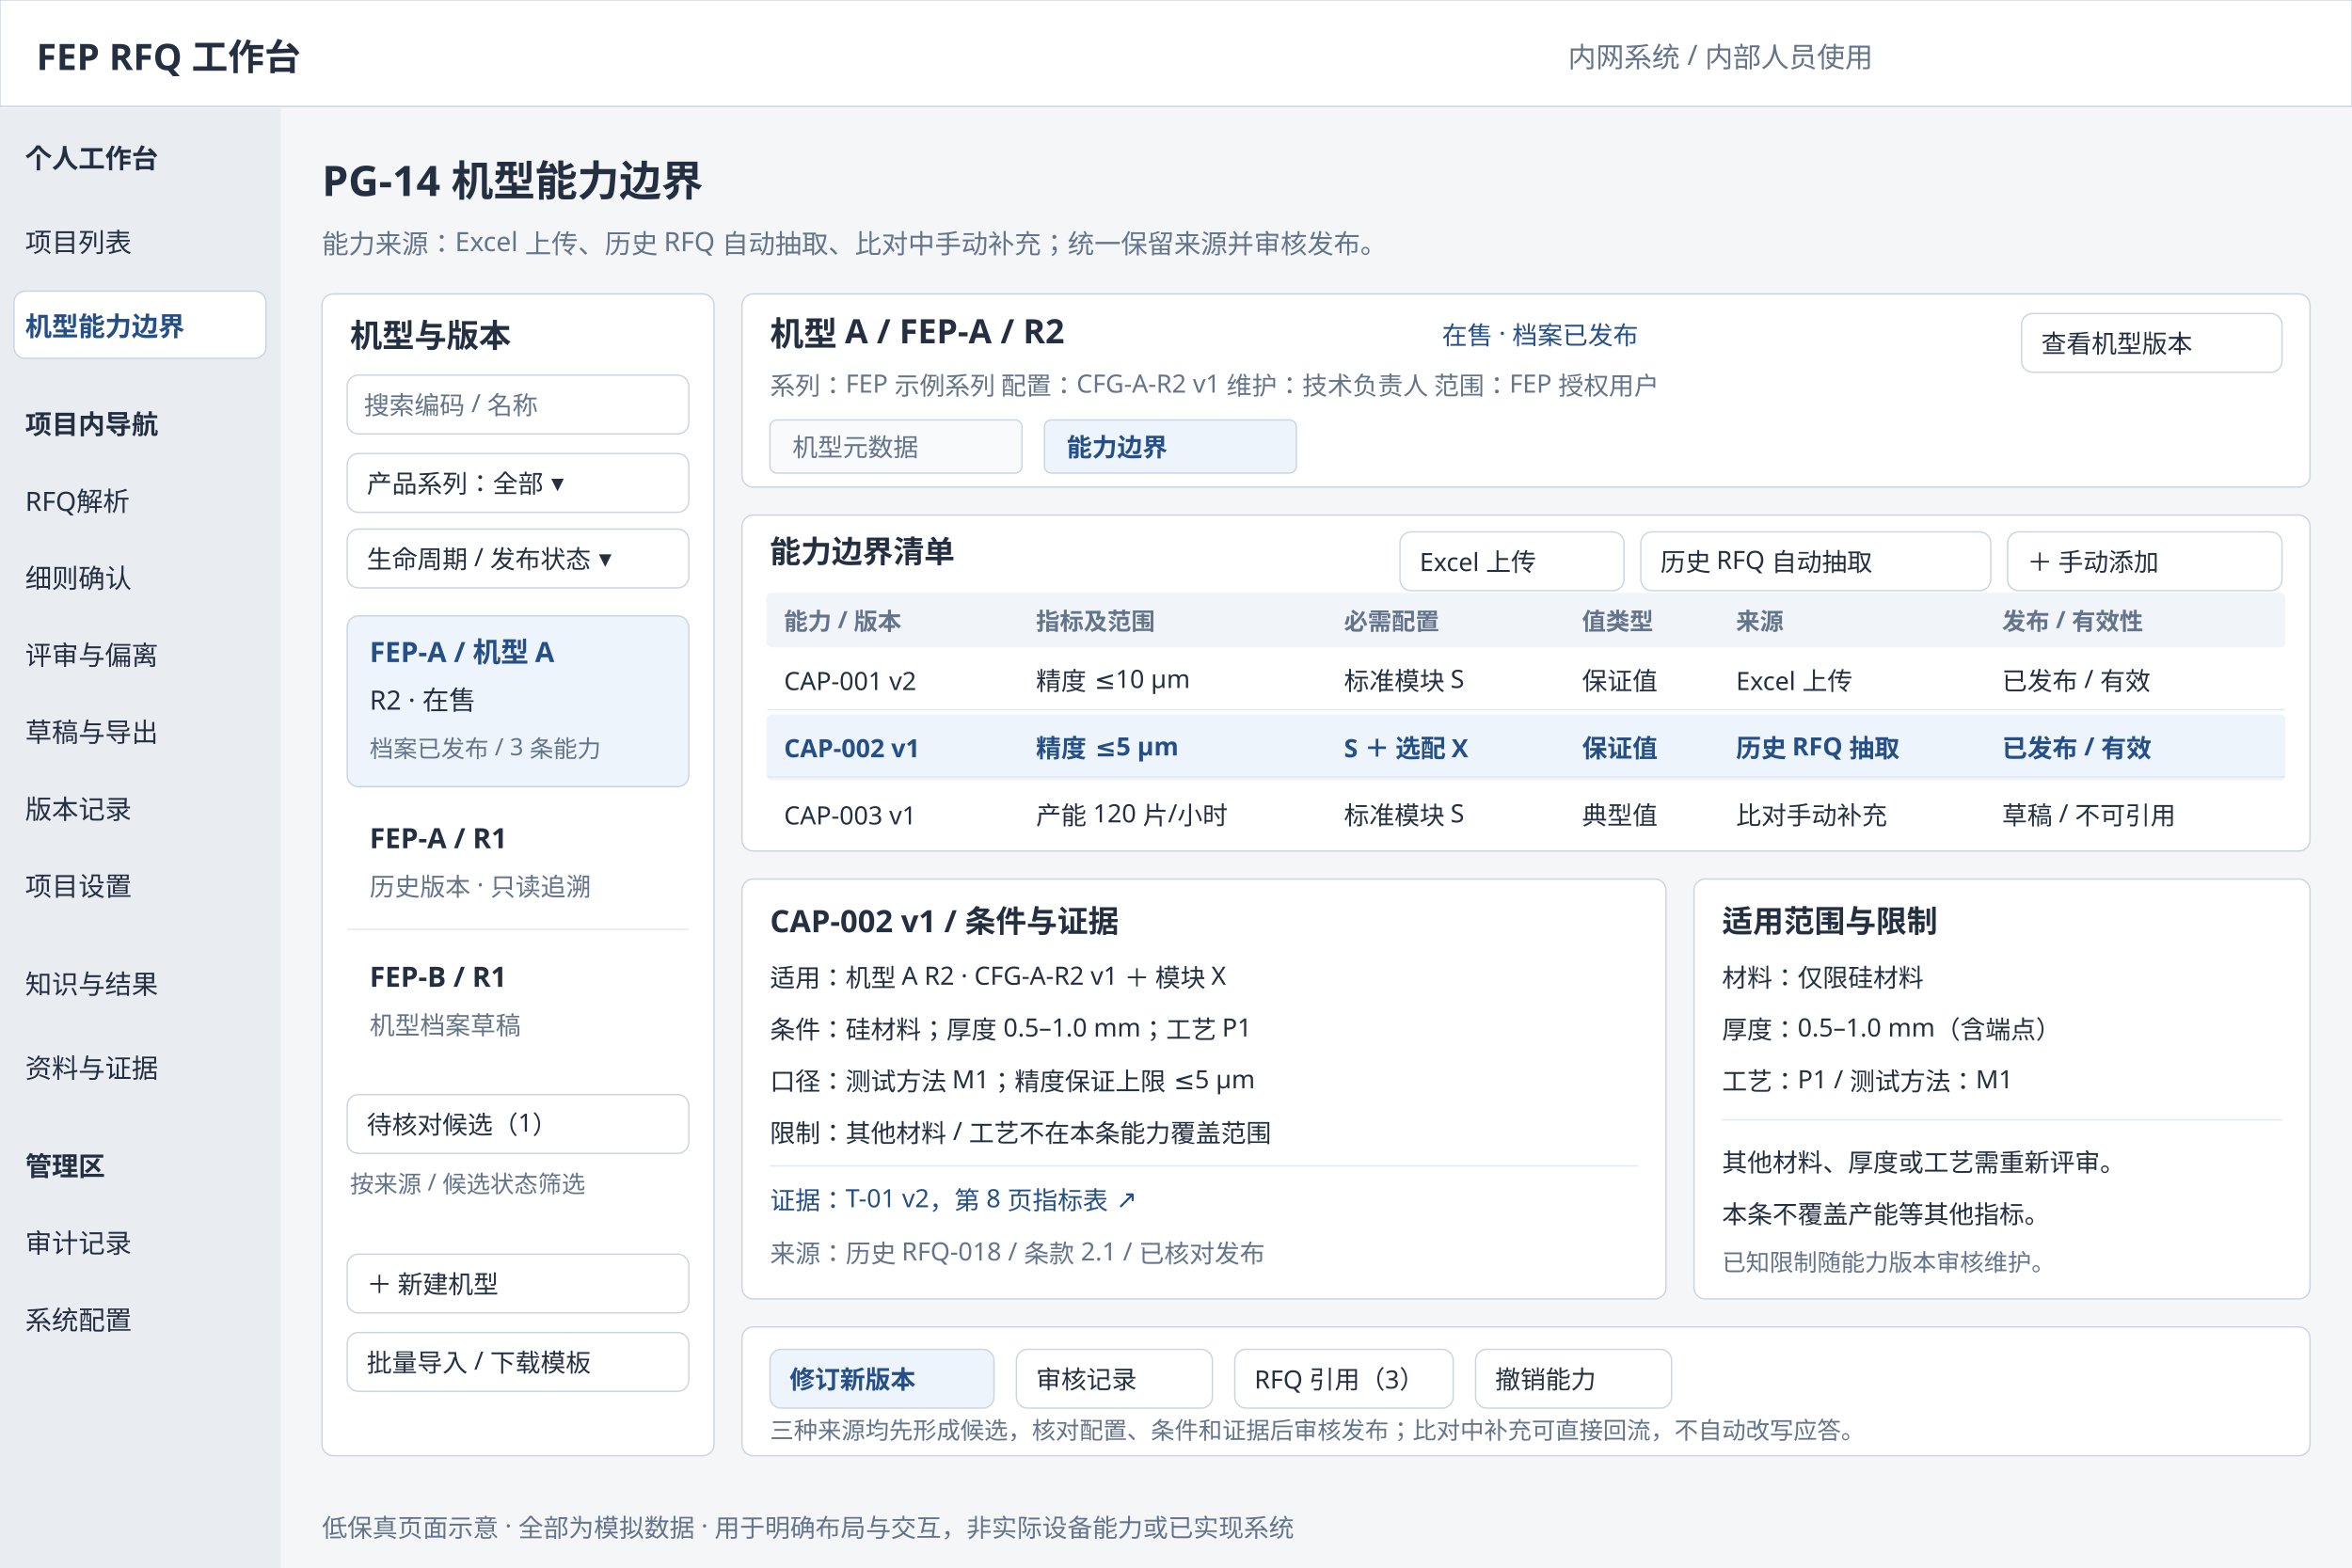
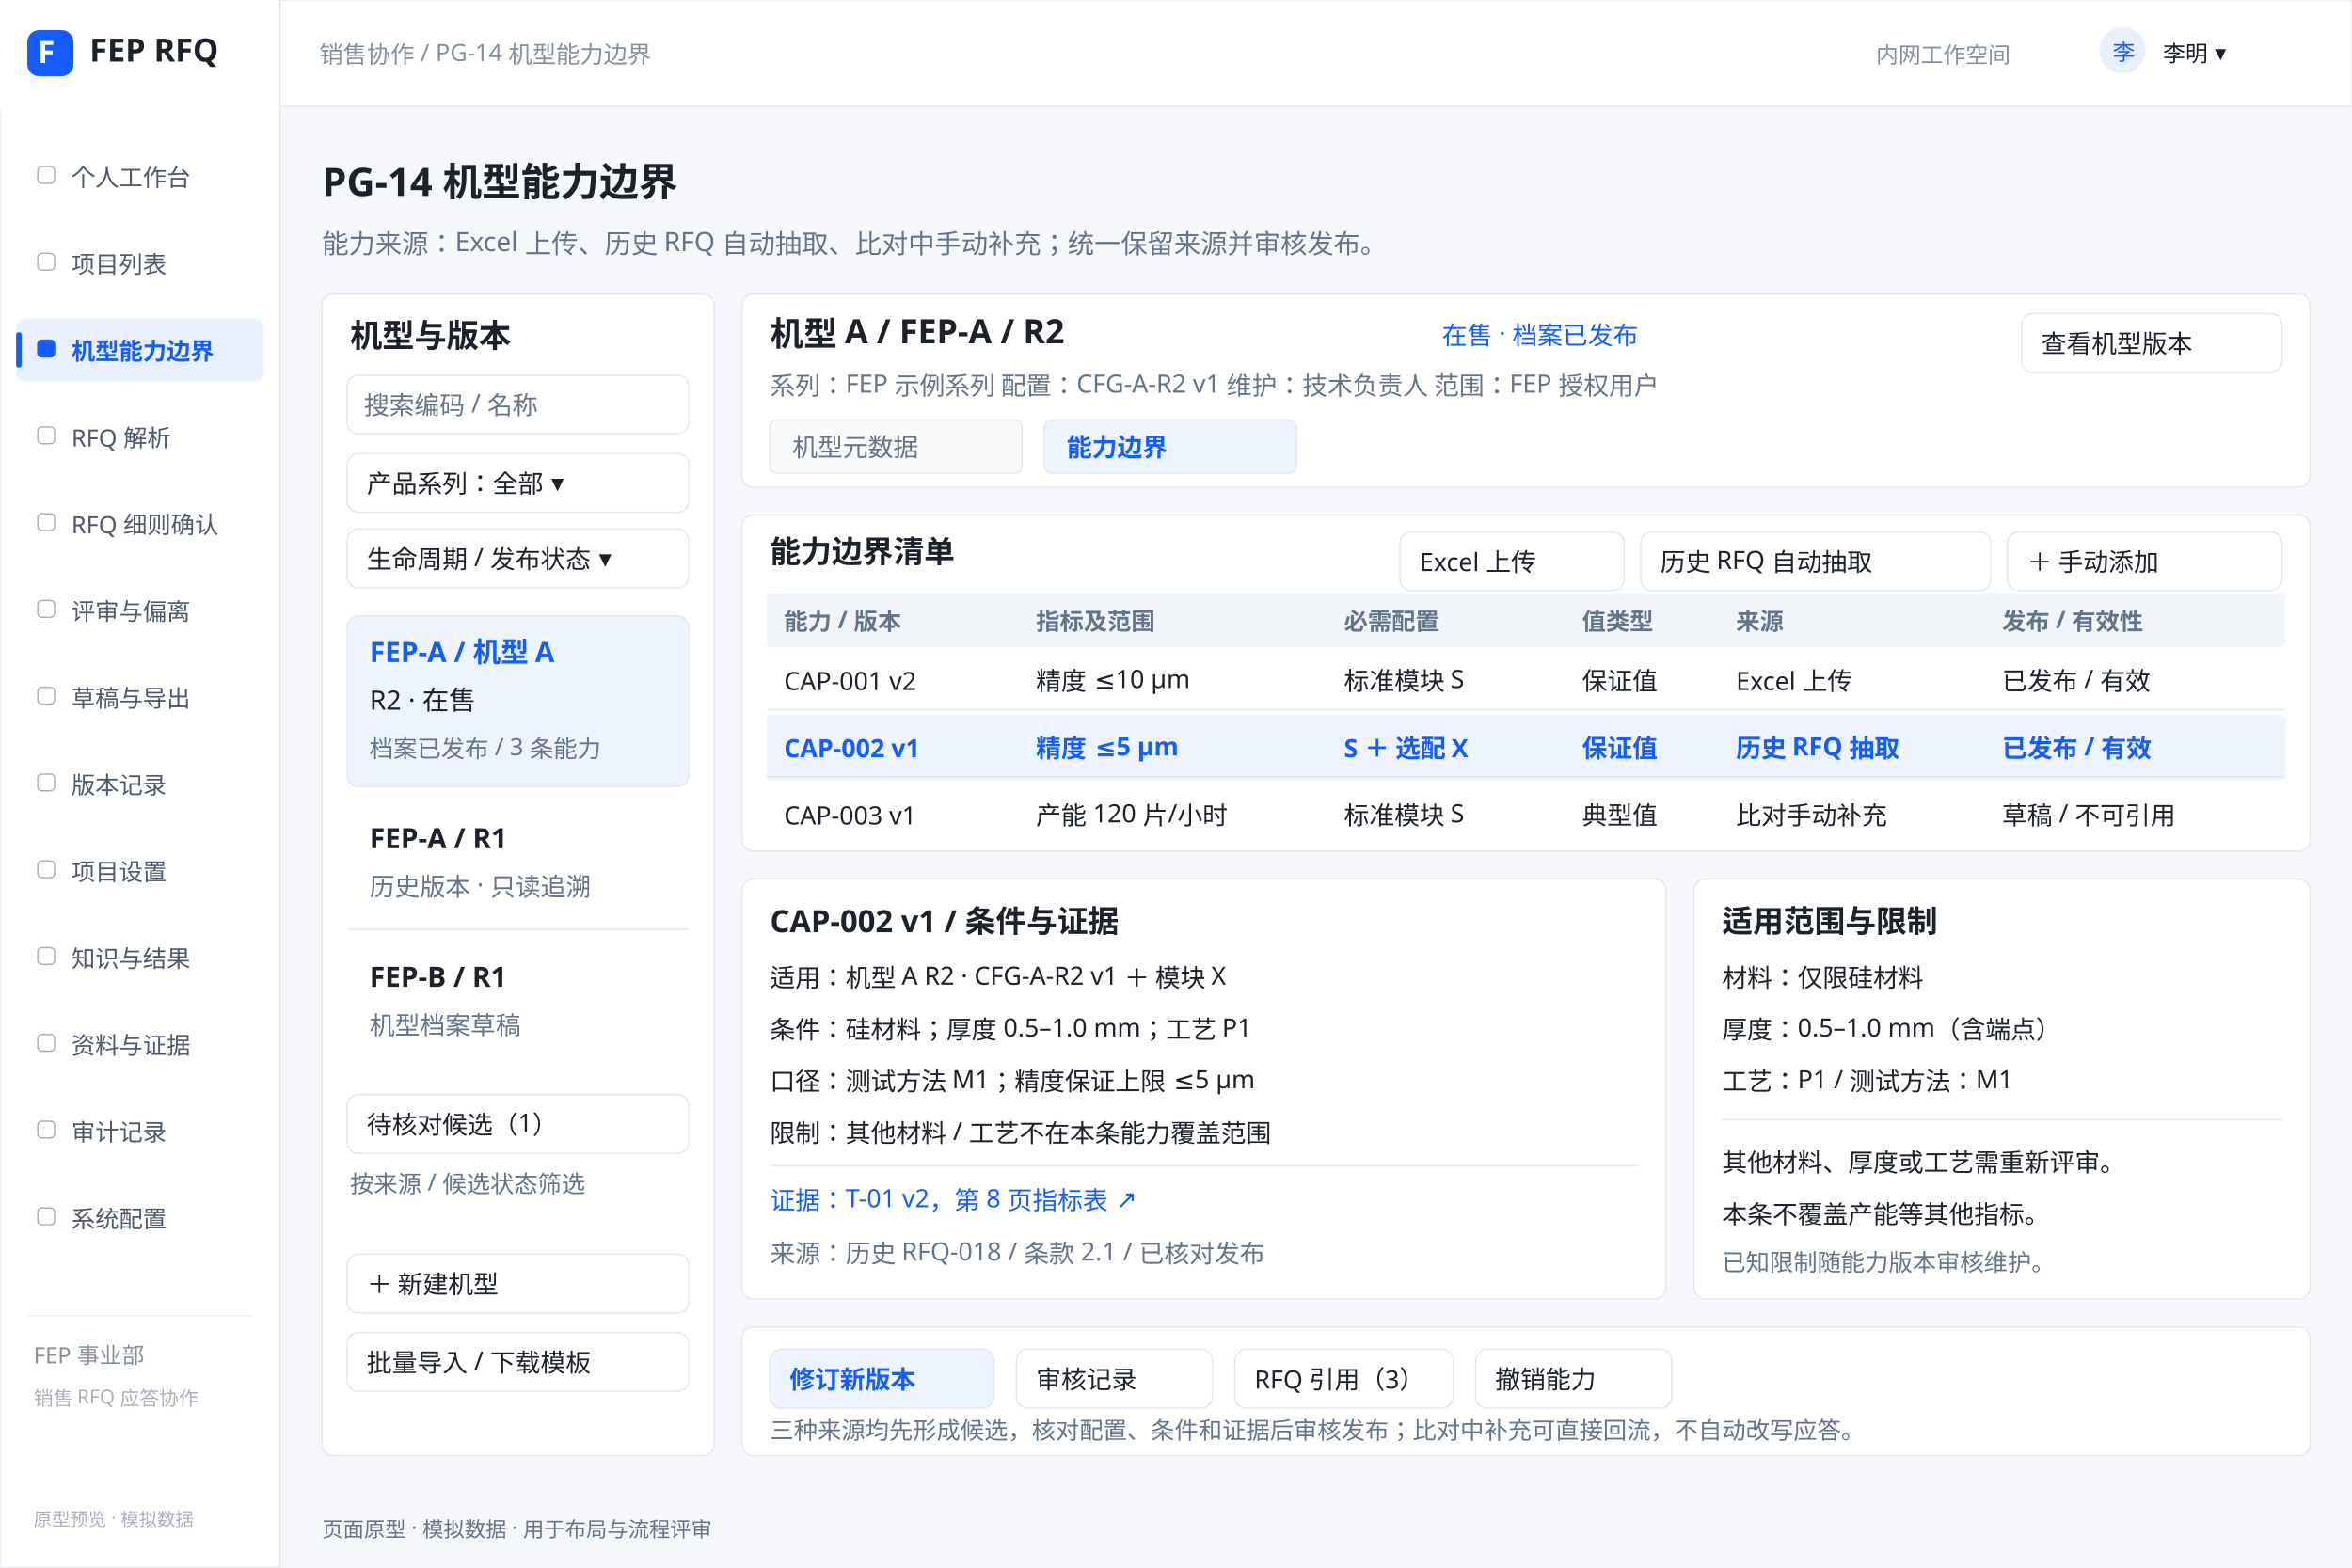
<svg xmlns="http://www.w3.org/2000/svg" width="1680" height="1120" viewBox="0 0 1680 1120">
-   <rect x="0" y="0" width="1680" height="1120" rx="0" fill="#f4f6f8" stroke="#f4f6f8" />
-   <rect x="0" y="0" width="1680" height="76" rx="0" fill="#ffffff" stroke="#cbd5e1" />
-   <text x="26" y="50" font-family="PingFang SC,Microsoft YaHei,sans-serif" font-size="26" font-weight="600" fill="#243042">FEP  RFQ 工作台</text>
-   <text x="1120" y="48" font-family="PingFang SC,Microsoft YaHei,sans-serif" font-size="20" font-weight="400" fill="#64748b">内网系统  /  内部人员使用</text>
-   <rect x="0" y="78" width="200" height="1042" rx="0" fill="#e9edf2" stroke="#e9edf2" />
-   <rect x="10" y="208" width="180" height="48" rx="8" fill="#ffffff" stroke="#cbd5e1" />
-   <text x="18" y="120" font-family="PingFang SC,Microsoft YaHei,sans-serif" font-size="19" font-weight="600" fill="#243042">个人工作台</text>
-   <text x="18" y="180" font-family="PingFang SC,Microsoft YaHei,sans-serif" font-size="19" font-weight="400" fill="#243042">项目列表</text>
-   <text x="18" y="240" font-family="PingFang SC,Microsoft YaHei,sans-serif" font-size="19" font-weight="600" fill="#254f87">机型能力边界</text>
-   <text x="18" y="310" font-family="PingFang SC,Microsoft YaHei,sans-serif" font-size="19" font-weight="600" fill="#243042">项目内导航</text>
-   <text x="18" y="365" font-family="PingFang SC,Microsoft YaHei,sans-serif" font-size="19" font-weight="400" fill="#243042">  RFQ解析</text>
-   <text x="18" y="420" font-family="PingFang SC,Microsoft YaHei,sans-serif" font-size="19" font-weight="400" fill="#243042">  细则确认</text>
-   <text x="18" y="475" font-family="PingFang SC,Microsoft YaHei,sans-serif" font-size="19" font-weight="400" fill="#243042">  评审与偏离</text>
-   <text x="18" y="530" font-family="PingFang SC,Microsoft YaHei,sans-serif" font-size="19" font-weight="400" fill="#243042">  草稿与导出</text>
-   <text x="18" y="585" font-family="PingFang SC,Microsoft YaHei,sans-serif" font-size="19" font-weight="400" fill="#243042">  版本记录</text>
-   <text x="18" y="640" font-family="PingFang SC,Microsoft YaHei,sans-serif" font-size="19" font-weight="400" fill="#243042">  项目设置</text>
-   <text x="18" y="710" font-family="PingFang SC,Microsoft YaHei,sans-serif" font-size="19" font-weight="400" fill="#243042">知识与结果</text>
-   <text x="18" y="770" font-family="PingFang SC,Microsoft YaHei,sans-serif" font-size="19" font-weight="400" fill="#243042">资料与证据</text>
-   <text x="18" y="840" font-family="PingFang SC,Microsoft YaHei,sans-serif" font-size="19" font-weight="600" fill="#243042">管理区</text>
-   <text x="18" y="895" font-family="PingFang SC,Microsoft YaHei,sans-serif" font-size="19" font-weight="400" fill="#243042">  审计记录</text>
-   <text x="18" y="950" font-family="PingFang SC,Microsoft YaHei,sans-serif" font-size="19" font-weight="400" fill="#243042">  系统配置</text>
-   <text x="230" y="140" font-family="PingFang SC,Microsoft YaHei,sans-serif" font-size="30" font-weight="600" fill="#243042">PG-14  机型能力边界</text>
+   <rect x="0" y="0" width="1680" height="1120" rx="0" fill="#f5f7fa" stroke="#f5f7fa" />
+   <rect x="0" y="0" width="200" height="1120" rx="0" fill="#ffffff" stroke="#e5e7eb" />
+   <rect x="0" y="0" width="200" height="76" rx="0" fill="#ffffff" stroke="#ffffff" />
+   <rect x="20" y="22" width="32" height="32" rx="8" fill="#165dff" stroke="#165dff" />
+   <text x="27" y="45" font-family="PingFang SC,Microsoft YaHei,sans-serif" font-size="22" font-weight="600" fill="#fff">F</text>
+   <text x="64" y="44" font-family="PingFang SC,Microsoft YaHei,sans-serif" font-size="23" font-weight="600" fill="#1d2129">FEP RFQ</text>
+   <rect x="200" y="0" width="1480" height="76" rx="0" fill="#ffffff" stroke="#e5e7eb" />
+   <text x="228" y="45" font-family="PingFang SC,Microsoft YaHei,sans-serif" font-size="17" font-weight="400" fill="#86909c">销售协作  /  PG-14 机型能力边界</text>
+   <text x="1340" y="45" font-family="PingFang SC,Microsoft YaHei,sans-serif" font-size="16" font-weight="400" fill="#86909c">内网工作空间</text>
+   <rect x="1500" y="20" width="32" height="32" rx="16" fill="#e8f0ff" stroke="#e8f0ff" />
+   <text x="1509" y="43" font-family="PingFang SC,Microsoft YaHei,sans-serif" font-size="16" font-weight="400" fill="#165dff">李</text>
+   <text x="1545" y="44" font-family="PingFang SC,Microsoft YaHei,sans-serif" font-size="16" font-weight="400" fill="#1d2129">李明  ▾</text>
+   <a href="pg08-workbench.svg">
+     <rect x="27" y="119" width="12" height="12" rx="3" fill="#ffffff" stroke="#a9b1bf" />
+     <text x="51" y="133" font-family="PingFang SC,Microsoft YaHei,sans-serif" font-size="17" font-weight="400" fill="#4e5969">个人工作台</text>
+   </a>
+   <a href="pg01-projects.svg">
+     <rect x="27" y="181" width="12" height="12" rx="3" fill="#ffffff" stroke="#a9b1bf" />
+     <text x="51" y="195" font-family="PingFang SC,Microsoft YaHei,sans-serif" font-size="17" font-weight="400" fill="#4e5969">项目列表</text>
+   </a>
+   <a href="pg14-model-capabilities.svg">
+     <rect x="12" y="228" width="176" height="44" rx="6" fill="#e8f0ff" stroke="#e8f0ff" />
+     <rect x="12" y="238" width="3" height="24" rx="1" fill="#165dff" stroke="#165dff" />
+     <rect x="27" y="243" width="12" height="12" rx="3" fill="#165dff" stroke="#165dff" />
+     <text x="51" y="257" font-family="PingFang SC,Microsoft YaHei,sans-serif" font-size="17" font-weight="600" fill="#165dff">机型能力边界</text>
+   </a>
+   <a href="pg02-documents.svg">
+     <rect x="27" y="305" width="12" height="12" rx="3" fill="#ffffff" stroke="#a9b1bf" />
+     <text x="51" y="319" font-family="PingFang SC,Microsoft YaHei,sans-serif" font-size="17" font-weight="400" fill="#4e5969">RFQ 解析</text>
+   </a>
+   <a href="pg03-response-workbench.svg">
+     <rect x="27" y="367" width="12" height="12" rx="3" fill="#ffffff" stroke="#a9b1bf" />
+     <text x="51" y="381" font-family="PingFang SC,Microsoft YaHei,sans-serif" font-size="17" font-weight="400" fill="#4e5969">RFQ 细则确认</text>
+   </a>
+   <a href="pg04-reviews.svg">
+     <rect x="27" y="429" width="12" height="12" rx="3" fill="#ffffff" stroke="#a9b1bf" />
+     <text x="51" y="443" font-family="PingFang SC,Microsoft YaHei,sans-serif" font-size="17" font-weight="400" fill="#4e5969">评审与偏离</text>
+   </a>
+   <a href="pg05-export.svg">
+     <rect x="27" y="491" width="12" height="12" rx="3" fill="#ffffff" stroke="#a9b1bf" />
+     <text x="51" y="505" font-family="PingFang SC,Microsoft YaHei,sans-serif" font-size="17" font-weight="400" fill="#4e5969">草稿与导出</text>
+   </a>
+   <a href="pg11-versions.svg">
+     <rect x="27" y="553" width="12" height="12" rx="3" fill="#ffffff" stroke="#a9b1bf" />
+     <text x="51" y="567" font-family="PingFang SC,Microsoft YaHei,sans-serif" font-size="17" font-weight="400" fill="#4e5969">版本记录</text>
+   </a>
+   <a href="pg09-project-settings.svg">
+     <rect x="27" y="615" width="12" height="12" rx="3" fill="#ffffff" stroke="#a9b1bf" />
+     <text x="51" y="629" font-family="PingFang SC,Microsoft YaHei,sans-serif" font-size="17" font-weight="400" fill="#4e5969">项目设置</text>
+   </a>
+   <a href="pg06-knowledge.svg">
+     <rect x="27" y="677" width="12" height="12" rx="3" fill="#ffffff" stroke="#a9b1bf" />
+     <text x="51" y="691" font-family="PingFang SC,Microsoft YaHei,sans-serif" font-size="17" font-weight="400" fill="#4e5969">知识与结果</text>
+   </a>
+   <a href="pg10-evidence.svg">
+     <rect x="27" y="739" width="12" height="12" rx="3" fill="#ffffff" stroke="#a9b1bf" />
+     <text x="51" y="753" font-family="PingFang SC,Microsoft YaHei,sans-serif" font-size="17" font-weight="400" fill="#4e5969">资料与证据</text>
+   </a>
+   <a href="pg12-audit.svg">
+     <rect x="27" y="801" width="12" height="12" rx="3" fill="#ffffff" stroke="#a9b1bf" />
+     <text x="51" y="815" font-family="PingFang SC,Microsoft YaHei,sans-serif" font-size="17" font-weight="400" fill="#4e5969">审计记录</text>
+   </a>
+   <a href="pg13-admin.svg">
+     <rect x="27" y="863" width="12" height="12" rx="3" fill="#ffffff" stroke="#a9b1bf" />
+     <text x="51" y="877" font-family="PingFang SC,Microsoft YaHei,sans-serif" font-size="17" font-weight="400" fill="#4e5969">系统配置</text>
+   </a>
+   <path d="M20 940h160" stroke="#edf0f3" />
+   <text x="24" y="974" font-family="PingFang SC,Microsoft YaHei,sans-serif" font-size="16" font-weight="400" fill="#86909c">FEP 事业部</text>
+   <text x="24" y="1004" font-family="PingFang SC,Microsoft YaHei,sans-serif" font-size="14" font-weight="400" fill="#a9b1bf">销售 RFQ 应答协作</text>
+   <text x="24" y="1090" font-family="PingFang SC,Microsoft YaHei,sans-serif" font-size="13" font-weight="400" fill="#a9b1bf">原型预览 · 模拟数据</text>
+   <text x="230" y="140" font-family="PingFang SC,Microsoft YaHei,sans-serif" font-size="28" font-weight="600" fill="#1d2129">PG-14  机型能力边界</text>
  <text x="230" y="181" font-family="PingFang SC,Microsoft YaHei,sans-serif" font-size="19" font-weight="400" fill="#64748b">能力来源：Excel 上传、历史 RFQ 自动抽取、比对中手动补充；统一保留来源并审核发布。</text>
-   <rect x="230" y="210" width="280" height="830" rx="8" fill="#ffffff" stroke="#cbd5e1" />
-   <text x="250" y="248" font-family="PingFang SC,Microsoft YaHei,sans-serif" font-size="23" font-weight="600" fill="#243042">机型与版本</text>
-   <rect x="248" y="268" width="244" height="42" rx="8" fill="#ffffff" stroke="#cbd5e1" />
+   <rect x="230" y="210" width="280" height="830" rx="8" fill="#ffffff" stroke="#e5e7eb" />
+   <text x="250" y="248" font-family="PingFang SC,Microsoft YaHei,sans-serif" font-size="23" font-weight="600" fill="#1d2129">机型与版本</text>
+   <rect x="248" y="268" width="244" height="42" rx="8" fill="#ffffff" stroke="#e5e7eb" />
  <text x="260" y="296" font-family="PingFang SC,Microsoft YaHei,sans-serif" font-size="18" font-weight="400" fill="#64748b">搜索编码 / 名称</text>
-   <rect x="248" y="324" width="244" height="42" rx="8" fill="#ffffff" stroke="#cbd5e1" />
-   <text x="262" y="352" font-family="PingFang SC,Microsoft YaHei,sans-serif" font-size="18" font-weight="400" fill="#243042">产品系列：全部  ▾</text>
-   <rect x="248" y="378" width="244" height="42" rx="8" fill="#ffffff" stroke="#cbd5e1" />
-   <text x="262" y="406" font-family="PingFang SC,Microsoft YaHei,sans-serif" font-size="18" font-weight="400" fill="#243042">生命周期 / 发布状态  ▾</text>
-   <rect x="248" y="440" width="244" height="122" rx="8" fill="#eef4fb" stroke="#cbd5e1" />
-   <text x="264" y="473" font-family="PingFang SC,Microsoft YaHei,sans-serif" font-size="20" font-weight="600" fill="#254f87">FEP-A  /  机型 A</text>
-   <text x="264" y="507" font-family="PingFang SC,Microsoft YaHei,sans-serif" font-size="19" font-weight="400" fill="#243042">R2  ·  在售</text>
+   <rect x="248" y="324" width="244" height="42" rx="8" fill="#ffffff" stroke="#e5e7eb" />
+   <text x="262" y="352" font-family="PingFang SC,Microsoft YaHei,sans-serif" font-size="18" font-weight="400" fill="#1d2129">产品系列：全部  ▾</text>
+   <rect x="248" y="378" width="244" height="42" rx="8" fill="#ffffff" stroke="#e5e7eb" />
+   <text x="262" y="406" font-family="PingFang SC,Microsoft YaHei,sans-serif" font-size="18" font-weight="400" fill="#1d2129">生命周期 / 发布状态  ▾</text>
+   <rect x="248" y="440" width="244" height="122" rx="8" fill="#edf3ff" stroke="#e5e7eb" />
+   <text x="264" y="473" font-family="PingFang SC,Microsoft YaHei,sans-serif" font-size="20" font-weight="600" fill="#165dff">FEP-A  /  机型 A</text>
+   <text x="264" y="507" font-family="PingFang SC,Microsoft YaHei,sans-serif" font-size="19" font-weight="400" fill="#1d2129">R2  ·  在售</text>
  <text x="264" y="541" font-family="PingFang SC,Microsoft YaHei,sans-serif" font-size="17" font-weight="400" fill="#64748b">档案已发布 / 3 条能力</text>
-   <text x="264" y="606" font-family="PingFang SC,Microsoft YaHei,sans-serif" font-size="20" font-weight="600" fill="#243042">FEP-A  /  R1</text>
+   <text x="264" y="606" font-family="PingFang SC,Microsoft YaHei,sans-serif" font-size="20" font-weight="600" fill="#1d2129">FEP-A  /  R1</text>
  <text x="264" y="640" font-family="PingFang SC,Microsoft YaHei,sans-serif" font-size="18" font-weight="400" fill="#64748b">历史版本  ·  只读追溯</text>
  <line x1="248" y1="664" x2="492" y2="664" stroke="#e2e8f0" />
-   <text x="264" y="705" font-family="PingFang SC,Microsoft YaHei,sans-serif" font-size="20" font-weight="600" fill="#243042">FEP-B  /  R1</text>
+   <text x="264" y="705" font-family="PingFang SC,Microsoft YaHei,sans-serif" font-size="20" font-weight="600" fill="#1d2129">FEP-B  /  R1</text>
  <text x="264" y="739" font-family="PingFang SC,Microsoft YaHei,sans-serif" font-size="18" font-weight="400" fill="#64748b">机型档案草稿</text>
-   <rect x="248" y="782" width="244" height="42" rx="8" fill="#ffffff" stroke="#cbd5e1" />
-   <text x="262" y="810" font-family="PingFang SC,Microsoft YaHei,sans-serif" font-size="18" font-weight="400" fill="#243042">待核对候选（1）</text>
+   <rect x="248" y="782" width="244" height="42" rx="8" fill="#ffffff" stroke="#e5e7eb" />
+   <text x="262" y="810" font-family="PingFang SC,Microsoft YaHei,sans-serif" font-size="18" font-weight="400" fill="#1d2129">待核对候选（1）</text>
  <text x="250" y="852" font-family="PingFang SC,Microsoft YaHei,sans-serif" font-size="17" font-weight="400" fill="#64748b">按来源 / 候选状态筛选</text>
-   <rect x="248" y="896" width="244" height="42" rx="8" fill="#ffffff" stroke="#cbd5e1" />
-   <text x="262" y="924" font-family="PingFang SC,Microsoft YaHei,sans-serif" font-size="18" font-weight="400" fill="#243042">＋ 新建机型</text>
-   <rect x="248" y="952" width="244" height="42" rx="8" fill="#ffffff" stroke="#cbd5e1" />
-   <text x="262" y="980" font-family="PingFang SC,Microsoft YaHei,sans-serif" font-size="18" font-weight="400" fill="#243042">批量导入 / 下载模板</text>
-   <rect x="530" y="210" width="1120" height="138" rx="8" fill="#ffffff" stroke="#cbd5e1" />
-   <text x="550" y="247" font-family="PingFang SC,Microsoft YaHei,sans-serif" font-size="24" font-weight="600" fill="#243042">机型 A  /  FEP-A  /  R2</text>
-   <text x="1030" y="246" font-family="PingFang SC,Microsoft YaHei,sans-serif" font-size="18" font-weight="400" fill="#254f87">在售 · 档案已发布</text>
-   <rect x="1444" y="224" width="186" height="42" rx="8" fill="#ffffff" stroke="#cbd5e1" />
-   <text x="1458" y="252" font-family="PingFang SC,Microsoft YaHei,sans-serif" font-size="18" font-weight="400" fill="#243042">查看机型版本</text>
+   <rect x="248" y="896" width="244" height="42" rx="8" fill="#ffffff" stroke="#e5e7eb" />
+   <text x="262" y="924" font-family="PingFang SC,Microsoft YaHei,sans-serif" font-size="18" font-weight="400" fill="#1d2129">＋ 新建机型</text>
+   <rect x="248" y="952" width="244" height="42" rx="8" fill="#ffffff" stroke="#e5e7eb" />
+   <text x="262" y="980" font-family="PingFang SC,Microsoft YaHei,sans-serif" font-size="18" font-weight="400" fill="#1d2129">批量导入 / 下载模板</text>
+   <rect x="530" y="210" width="1120" height="138" rx="8" fill="#ffffff" stroke="#e5e7eb" />
+   <text x="550" y="247" font-family="PingFang SC,Microsoft YaHei,sans-serif" font-size="24" font-weight="600" fill="#1d2129">机型 A  /  FEP-A  /  R2</text>
+   <text x="1030" y="246" font-family="PingFang SC,Microsoft YaHei,sans-serif" font-size="18" font-weight="400" fill="#165dff">在售 · 档案已发布</text>
+   <rect x="1444" y="224" width="186" height="42" rx="8" fill="#ffffff" stroke="#e5e7eb" />
+   <text x="1458" y="252" font-family="PingFang SC,Microsoft YaHei,sans-serif" font-size="18" font-weight="400" fill="#1d2129">查看机型版本</text>
  <text x="550" y="282" font-family="PingFang SC,Microsoft YaHei,sans-serif" font-size="18" font-weight="400" fill="#64748b">系列：FEP 示例系列    配置：CFG-A-R2 v1    维护：技术负责人    范围：FEP 授权用户</text>
-   <rect x="550" y="300" width="180" height="38" rx="5" fill="#f8fafc" stroke="#cbd5e1" />
+   <rect x="550" y="300" width="180" height="38" rx="5" fill="#f8fafc" stroke="#e5e7eb" />
  <text x="566" y="326" font-family="PingFang SC,Microsoft YaHei,sans-serif" font-size="18" font-weight="400" fill="#64748b">机型元数据</text>
-   <rect x="746" y="300" width="180" height="38" rx="5" fill="#eef4fb" stroke="#cbd5e1" />
-   <text x="762" y="326" font-family="PingFang SC,Microsoft YaHei,sans-serif" font-size="18" font-weight="600" fill="#254f87">能力边界</text>
-   <rect x="530" y="368" width="1120" height="240" rx="8" fill="#ffffff" stroke="#cbd5e1" />
-   <text x="550" y="402" font-family="PingFang SC,Microsoft YaHei,sans-serif" font-size="22" font-weight="600" fill="#243042">能力边界清单</text>
-   <rect x="1000" y="380" width="160" height="42" rx="8" fill="#ffffff" stroke="#cbd5e1" />
-   <text x="1014" y="408" font-family="PingFang SC,Microsoft YaHei,sans-serif" font-size="18" font-weight="400" fill="#243042">Excel 上传</text>
-   <rect x="1172" y="380" width="250" height="42" rx="8" fill="#ffffff" stroke="#cbd5e1" />
-   <text x="1186" y="408" font-family="PingFang SC,Microsoft YaHei,sans-serif" font-size="18" font-weight="400" fill="#243042">历史 RFQ 自动抽取</text>
-   <rect x="1434" y="380" width="196" height="42" rx="8" fill="#ffffff" stroke="#cbd5e1" />
-   <text x="1448" y="408" font-family="PingFang SC,Microsoft YaHei,sans-serif" font-size="18" font-weight="400" fill="#243042">＋ 手动添加</text>
+   <rect x="746" y="300" width="180" height="38" rx="5" fill="#edf3ff" stroke="#e5e7eb" />
+   <text x="762" y="326" font-family="PingFang SC,Microsoft YaHei,sans-serif" font-size="18" font-weight="600" fill="#165dff">能力边界</text>
+   <rect x="530" y="368" width="1120" height="240" rx="8" fill="#ffffff" stroke="#e5e7eb" />
+   <text x="550" y="402" font-family="PingFang SC,Microsoft YaHei,sans-serif" font-size="22" font-weight="600" fill="#1d2129">能力边界清单</text>
+   <rect x="1000" y="380" width="160" height="42" rx="8" fill="#ffffff" stroke="#e5e7eb" />
+   <text x="1014" y="408" font-family="PingFang SC,Microsoft YaHei,sans-serif" font-size="18" font-weight="400" fill="#1d2129">Excel 上传</text>
+   <rect x="1172" y="380" width="250" height="42" rx="8" fill="#ffffff" stroke="#e5e7eb" />
+   <text x="1186" y="408" font-family="PingFang SC,Microsoft YaHei,sans-serif" font-size="18" font-weight="400" fill="#1d2129">历史 RFQ 自动抽取</text>
+   <rect x="1434" y="380" width="196" height="42" rx="8" fill="#ffffff" stroke="#e5e7eb" />
+   <text x="1448" y="408" font-family="PingFang SC,Microsoft YaHei,sans-serif" font-size="18" font-weight="400" fill="#1d2129">＋ 手动添加</text>
  <rect x="548" y="424" width="1084" height="38" rx="3" fill="#f1f5f9" stroke="#f1f5f9" />
  <text x="560" y="450" font-family="PingFang SC,Microsoft YaHei,sans-serif" font-size="17" font-weight="600" fill="#64748b">能力 / 版本</text>
  <text x="740" y="450" font-family="PingFang SC,Microsoft YaHei,sans-serif" font-size="17" font-weight="600" fill="#64748b">指标及范围</text>
  <text x="960" y="450" font-family="PingFang SC,Microsoft YaHei,sans-serif" font-size="17" font-weight="600" fill="#64748b">必需配置</text>
  <text x="1130" y="450" font-family="PingFang SC,Microsoft YaHei,sans-serif" font-size="17" font-weight="600" fill="#64748b">值类型</text>
  <text x="1240" y="450" font-family="PingFang SC,Microsoft YaHei,sans-serif" font-size="17" font-weight="600" fill="#64748b">来源</text>
  <text x="1430" y="450" font-family="PingFang SC,Microsoft YaHei,sans-serif" font-size="17" font-weight="600" fill="#64748b">发布 / 有效性</text>
-   <rect x="548" y="511" width="1084" height="46" rx="3" fill="#eef4fb" stroke="#eef4fb" />
-   <text x="560" y="493" font-family="PingFang SC,Microsoft YaHei,sans-serif" font-size="18" font-weight="400" fill="#243042">CAP-001 v2</text>
-   <text x="740" y="493" font-family="PingFang SC,Microsoft YaHei,sans-serif" font-size="18" font-weight="400" fill="#243042">精度 ≤10 μm</text>
-   <text x="960" y="493" font-family="PingFang SC,Microsoft YaHei,sans-serif" font-size="18" font-weight="400" fill="#243042">标准模块 S</text>
-   <text x="1130" y="493" font-family="PingFang SC,Microsoft YaHei,sans-serif" font-size="18" font-weight="400" fill="#243042">保证值</text>
-   <text x="1240" y="493" font-family="PingFang SC,Microsoft YaHei,sans-serif" font-size="18" font-weight="400" fill="#243042">Excel 上传</text>
-   <text x="1430" y="493" font-family="PingFang SC,Microsoft YaHei,sans-serif" font-size="18" font-weight="400" fill="#243042">已发布 / 有效</text>
+   <rect x="548" y="511" width="1084" height="46" rx="3" fill="#edf3ff" stroke="#edf3ff" />
+   <text x="560" y="493" font-family="PingFang SC,Microsoft YaHei,sans-serif" font-size="18" font-weight="400" fill="#1d2129">CAP-001 v2</text>
+   <text x="740" y="493" font-family="PingFang SC,Microsoft YaHei,sans-serif" font-size="18" font-weight="400" fill="#1d2129">精度 ≤10 μm</text>
+   <text x="960" y="493" font-family="PingFang SC,Microsoft YaHei,sans-serif" font-size="18" font-weight="400" fill="#1d2129">标准模块 S</text>
+   <text x="1130" y="493" font-family="PingFang SC,Microsoft YaHei,sans-serif" font-size="18" font-weight="400" fill="#1d2129">保证值</text>
+   <text x="1240" y="493" font-family="PingFang SC,Microsoft YaHei,sans-serif" font-size="18" font-weight="400" fill="#1d2129">Excel 上传</text>
+   <text x="1430" y="493" font-family="PingFang SC,Microsoft YaHei,sans-serif" font-size="18" font-weight="400" fill="#1d2129">已发布 / 有效</text>
  <line x1="548" y1="507" x2="1632" y2="507" stroke="#e2e8f0" />
-   <text x="560" y="541" font-family="PingFang SC,Microsoft YaHei,sans-serif" font-size="18" font-weight="600" fill="#254f87">CAP-002 v1</text>
-   <text x="740" y="541" font-family="PingFang SC,Microsoft YaHei,sans-serif" font-size="18" font-weight="600" fill="#254f87">精度 ≤5 μm</text>
-   <text x="960" y="541" font-family="PingFang SC,Microsoft YaHei,sans-serif" font-size="18" font-weight="600" fill="#254f87">S ＋ 选配 X</text>
-   <text x="1130" y="541" font-family="PingFang SC,Microsoft YaHei,sans-serif" font-size="18" font-weight="600" fill="#254f87">保证值</text>
-   <text x="1240" y="541" font-family="PingFang SC,Microsoft YaHei,sans-serif" font-size="18" font-weight="600" fill="#254f87">历史 RFQ 抽取</text>
-   <text x="1430" y="541" font-family="PingFang SC,Microsoft YaHei,sans-serif" font-size="18" font-weight="600" fill="#254f87">已发布 / 有效</text>
+   <text x="560" y="541" font-family="PingFang SC,Microsoft YaHei,sans-serif" font-size="18" font-weight="600" fill="#165dff">CAP-002 v1</text>
+   <text x="740" y="541" font-family="PingFang SC,Microsoft YaHei,sans-serif" font-size="18" font-weight="600" fill="#165dff">精度 ≤5 μm</text>
+   <text x="960" y="541" font-family="PingFang SC,Microsoft YaHei,sans-serif" font-size="18" font-weight="600" fill="#165dff">S ＋ 选配 X</text>
+   <text x="1130" y="541" font-family="PingFang SC,Microsoft YaHei,sans-serif" font-size="18" font-weight="600" fill="#165dff">保证值</text>
+   <text x="1240" y="541" font-family="PingFang SC,Microsoft YaHei,sans-serif" font-size="18" font-weight="600" fill="#165dff">历史 RFQ 抽取</text>
+   <text x="1430" y="541" font-family="PingFang SC,Microsoft YaHei,sans-serif" font-size="18" font-weight="600" fill="#165dff">已发布 / 有效</text>
  <line x1="548" y1="555" x2="1632" y2="555" stroke="#e2e8f0" />
-   <text x="560" y="589" font-family="PingFang SC,Microsoft YaHei,sans-serif" font-size="18" font-weight="400" fill="#243042">CAP-003 v1</text>
-   <text x="740" y="589" font-family="PingFang SC,Microsoft YaHei,sans-serif" font-size="18" font-weight="400" fill="#243042">产能 120 片/小时</text>
-   <text x="960" y="589" font-family="PingFang SC,Microsoft YaHei,sans-serif" font-size="18" font-weight="400" fill="#243042">标准模块 S</text>
-   <text x="1130" y="589" font-family="PingFang SC,Microsoft YaHei,sans-serif" font-size="18" font-weight="400" fill="#243042">典型值</text>
-   <text x="1240" y="589" font-family="PingFang SC,Microsoft YaHei,sans-serif" font-size="18" font-weight="400" fill="#243042">比对手动补充</text>
-   <text x="1430" y="589" font-family="PingFang SC,Microsoft YaHei,sans-serif" font-size="18" font-weight="400" fill="#243042">草稿 / 不可引用</text>
-   <rect x="530" y="628" width="660" height="300" rx="8" fill="#ffffff" stroke="#cbd5e1" />
-   <text x="550" y="666" font-family="PingFang SC,Microsoft YaHei,sans-serif" font-size="22" font-weight="600" fill="#243042">CAP-002 v1  /  条件与证据</text>
-   <text x="550" y="705" font-family="PingFang SC,Microsoft YaHei,sans-serif" font-size="18" font-weight="400" fill="#243042">适用：机型 A R2  ·  CFG-A-R2 v1 ＋ 模块 X</text>
-   <text x="550" y="742" font-family="PingFang SC,Microsoft YaHei,sans-serif" font-size="18" font-weight="400" fill="#243042">条件：硅材料；厚度 0.5–1.0 mm；工艺 P1</text>
-   <text x="550" y="779" font-family="PingFang SC,Microsoft YaHei,sans-serif" font-size="18" font-weight="400" fill="#243042">口径：测试方法 M1；精度保证上限 ≤5 μm</text>
-   <text x="550" y="816" font-family="PingFang SC,Microsoft YaHei,sans-serif" font-size="18" font-weight="400" fill="#243042">限制：其他材料 / 工艺不在本条能力覆盖范围</text>
+   <text x="560" y="589" font-family="PingFang SC,Microsoft YaHei,sans-serif" font-size="18" font-weight="400" fill="#1d2129">CAP-003 v1</text>
+   <text x="740" y="589" font-family="PingFang SC,Microsoft YaHei,sans-serif" font-size="18" font-weight="400" fill="#1d2129">产能 120 片/小时</text>
+   <text x="960" y="589" font-family="PingFang SC,Microsoft YaHei,sans-serif" font-size="18" font-weight="400" fill="#1d2129">标准模块 S</text>
+   <text x="1130" y="589" font-family="PingFang SC,Microsoft YaHei,sans-serif" font-size="18" font-weight="400" fill="#1d2129">典型值</text>
+   <text x="1240" y="589" font-family="PingFang SC,Microsoft YaHei,sans-serif" font-size="18" font-weight="400" fill="#1d2129">比对手动补充</text>
+   <text x="1430" y="589" font-family="PingFang SC,Microsoft YaHei,sans-serif" font-size="18" font-weight="400" fill="#1d2129">草稿 / 不可引用</text>
+   <rect x="530" y="628" width="660" height="300" rx="8" fill="#ffffff" stroke="#e5e7eb" />
+   <text x="550" y="666" font-family="PingFang SC,Microsoft YaHei,sans-serif" font-size="22" font-weight="600" fill="#1d2129">CAP-002 v1  /  条件与证据</text>
+   <text x="550" y="705" font-family="PingFang SC,Microsoft YaHei,sans-serif" font-size="18" font-weight="400" fill="#1d2129">适用：机型 A R2  ·  CFG-A-R2 v1 ＋ 模块 X</text>
+   <text x="550" y="742" font-family="PingFang SC,Microsoft YaHei,sans-serif" font-size="18" font-weight="400" fill="#1d2129">条件：硅材料；厚度 0.5–1.0 mm；工艺 P1</text>
+   <text x="550" y="779" font-family="PingFang SC,Microsoft YaHei,sans-serif" font-size="18" font-weight="400" fill="#1d2129">口径：测试方法 M1；精度保证上限 ≤5 μm</text>
+   <text x="550" y="816" font-family="PingFang SC,Microsoft YaHei,sans-serif" font-size="18" font-weight="400" fill="#1d2129">限制：其他材料 / 工艺不在本条能力覆盖范围</text>
  <line x1="550" y1="833" x2="1170" y2="833" stroke="#e2e8f0" />
-   <text x="550" y="864" font-family="PingFang SC,Microsoft YaHei,sans-serif" font-size="18" font-weight="400" fill="#254f87">证据：T-01 v2，第 8 页指标表  ↗</text>
+   <text x="550" y="864" font-family="PingFang SC,Microsoft YaHei,sans-serif" font-size="18" font-weight="400" fill="#165dff">证据：T-01 v2，第 8 页指标表  ↗</text>
  <text x="550" y="902" font-family="PingFang SC,Microsoft YaHei,sans-serif" font-size="18" font-weight="400" fill="#64748b">来源：历史 RFQ-018 / 条款 2.1 / 已核对发布</text>
-   <rect x="1210" y="628" width="440" height="300" rx="8" fill="#ffffff" stroke="#cbd5e1" />
-   <text x="1230" y="666" font-family="PingFang SC,Microsoft YaHei,sans-serif" font-size="22" font-weight="600" fill="#243042">适用范围与限制</text>
-   <text x="1230" y="705" font-family="PingFang SC,Microsoft YaHei,sans-serif" font-size="18" font-weight="400" fill="#243042">材料：仅限硅材料</text>
-   <text x="1230" y="742" font-family="PingFang SC,Microsoft YaHei,sans-serif" font-size="18" font-weight="400" fill="#243042">厚度：0.5–1.0 mm（含端点）</text>
-   <text x="1230" y="779" font-family="PingFang SC,Microsoft YaHei,sans-serif" font-size="18" font-weight="400" fill="#243042">工艺：P1  /  测试方法：M1</text>
+   <rect x="1210" y="628" width="440" height="300" rx="8" fill="#ffffff" stroke="#e5e7eb" />
+   <text x="1230" y="666" font-family="PingFang SC,Microsoft YaHei,sans-serif" font-size="22" font-weight="600" fill="#1d2129">适用范围与限制</text>
+   <text x="1230" y="705" font-family="PingFang SC,Microsoft YaHei,sans-serif" font-size="18" font-weight="400" fill="#1d2129">材料：仅限硅材料</text>
+   <text x="1230" y="742" font-family="PingFang SC,Microsoft YaHei,sans-serif" font-size="18" font-weight="400" fill="#1d2129">厚度：0.5–1.0 mm（含端点）</text>
+   <text x="1230" y="779" font-family="PingFang SC,Microsoft YaHei,sans-serif" font-size="18" font-weight="400" fill="#1d2129">工艺：P1  /  测试方法：M1</text>
  <line x1="1230" y1="800" x2="1630" y2="800" stroke="#e2e8f0" />
-   <text x="1230" y="837" font-family="PingFang SC,Microsoft YaHei,sans-serif" font-size="18" font-weight="400" fill="#243042">其他材料、厚度或工艺需重新评审。</text>
-   <text x="1230" y="874" font-family="PingFang SC,Microsoft YaHei,sans-serif" font-size="18" font-weight="400" fill="#243042">本条不覆盖产能等其他指标。</text>
+   <text x="1230" y="837" font-family="PingFang SC,Microsoft YaHei,sans-serif" font-size="18" font-weight="400" fill="#1d2129">其他材料、厚度或工艺需重新评审。</text>
+   <text x="1230" y="874" font-family="PingFang SC,Microsoft YaHei,sans-serif" font-size="18" font-weight="400" fill="#1d2129">本条不覆盖产能等其他指标。</text>
  <text x="1230" y="908" font-family="PingFang SC,Microsoft YaHei,sans-serif" font-size="17" font-weight="400" fill="#64748b">已知限制随能力版本审核维护。</text>
-   <rect x="530" y="948" width="1120" height="92" rx="8" fill="#ffffff" stroke="#cbd5e1" />
-   <rect x="550" y="964" width="160" height="42" rx="8" fill="#eef4fb" stroke="#cbd5e1" />
-   <text x="564" y="992" font-family="PingFang SC,Microsoft YaHei,sans-serif" font-size="18" font-weight="600" fill="#254f87">修订新版本</text>
-   <rect x="726" y="964" width="140" height="42" rx="8" fill="#ffffff" stroke="#cbd5e1" />
-   <text x="740" y="992" font-family="PingFang SC,Microsoft YaHei,sans-serif" font-size="18" font-weight="400" fill="#243042">审核记录</text>
-   <rect x="882" y="964" width="156" height="42" rx="8" fill="#ffffff" stroke="#cbd5e1" />
-   <text x="896" y="992" font-family="PingFang SC,Microsoft YaHei,sans-serif" font-size="18" font-weight="400" fill="#243042">RFQ 引用（3）</text>
-   <rect x="1054" y="964" width="140" height="42" rx="8" fill="#ffffff" stroke="#cbd5e1" />
-   <text x="1068" y="992" font-family="PingFang SC,Microsoft YaHei,sans-serif" font-size="18" font-weight="400" fill="#243042">撤销能力</text>
+   <rect x="530" y="948" width="1120" height="92" rx="8" fill="#ffffff" stroke="#e5e7eb" />
+   <rect x="550" y="964" width="160" height="42" rx="8" fill="#edf3ff" stroke="#e5e7eb" />
+   <text x="564" y="992" font-family="PingFang SC,Microsoft YaHei,sans-serif" font-size="18" font-weight="600" fill="#165dff">修订新版本</text>
+   <rect x="726" y="964" width="140" height="42" rx="8" fill="#ffffff" stroke="#e5e7eb" />
+   <text x="740" y="992" font-family="PingFang SC,Microsoft YaHei,sans-serif" font-size="18" font-weight="400" fill="#1d2129">审核记录</text>
+   <rect x="882" y="964" width="156" height="42" rx="8" fill="#ffffff" stroke="#e5e7eb" />
+   <text x="896" y="992" font-family="PingFang SC,Microsoft YaHei,sans-serif" font-size="18" font-weight="400" fill="#1d2129">RFQ 引用（3）</text>
+   <rect x="1054" y="964" width="140" height="42" rx="8" fill="#ffffff" stroke="#e5e7eb" />
+   <text x="1068" y="992" font-family="PingFang SC,Microsoft YaHei,sans-serif" font-size="18" font-weight="400" fill="#1d2129">撤销能力</text>
  <text x="550" y="1028" font-family="PingFang SC,Microsoft YaHei,sans-serif" font-size="17" font-weight="400" fill="#64748b">三种来源均先形成候选，核对配置、条件和证据后审核发布；比对中补充可直接回流，不自动改写应答。</text>
-   <text x="230" y="1098" font-family="PingFang SC,Microsoft YaHei,sans-serif" font-size="18" font-weight="400" fill="#64748b">低保真页面示意 · 全部为模拟数据 · 用于明确布局与交互，非实际设备能力或已实现系统</text>
+   <text x="230" y="1098" font-family="PingFang SC,Microsoft YaHei,sans-serif" font-size="15" font-weight="400" fill="#64748b">页面原型 · 模拟数据 · 用于布局与流程评审</text>
</svg>
